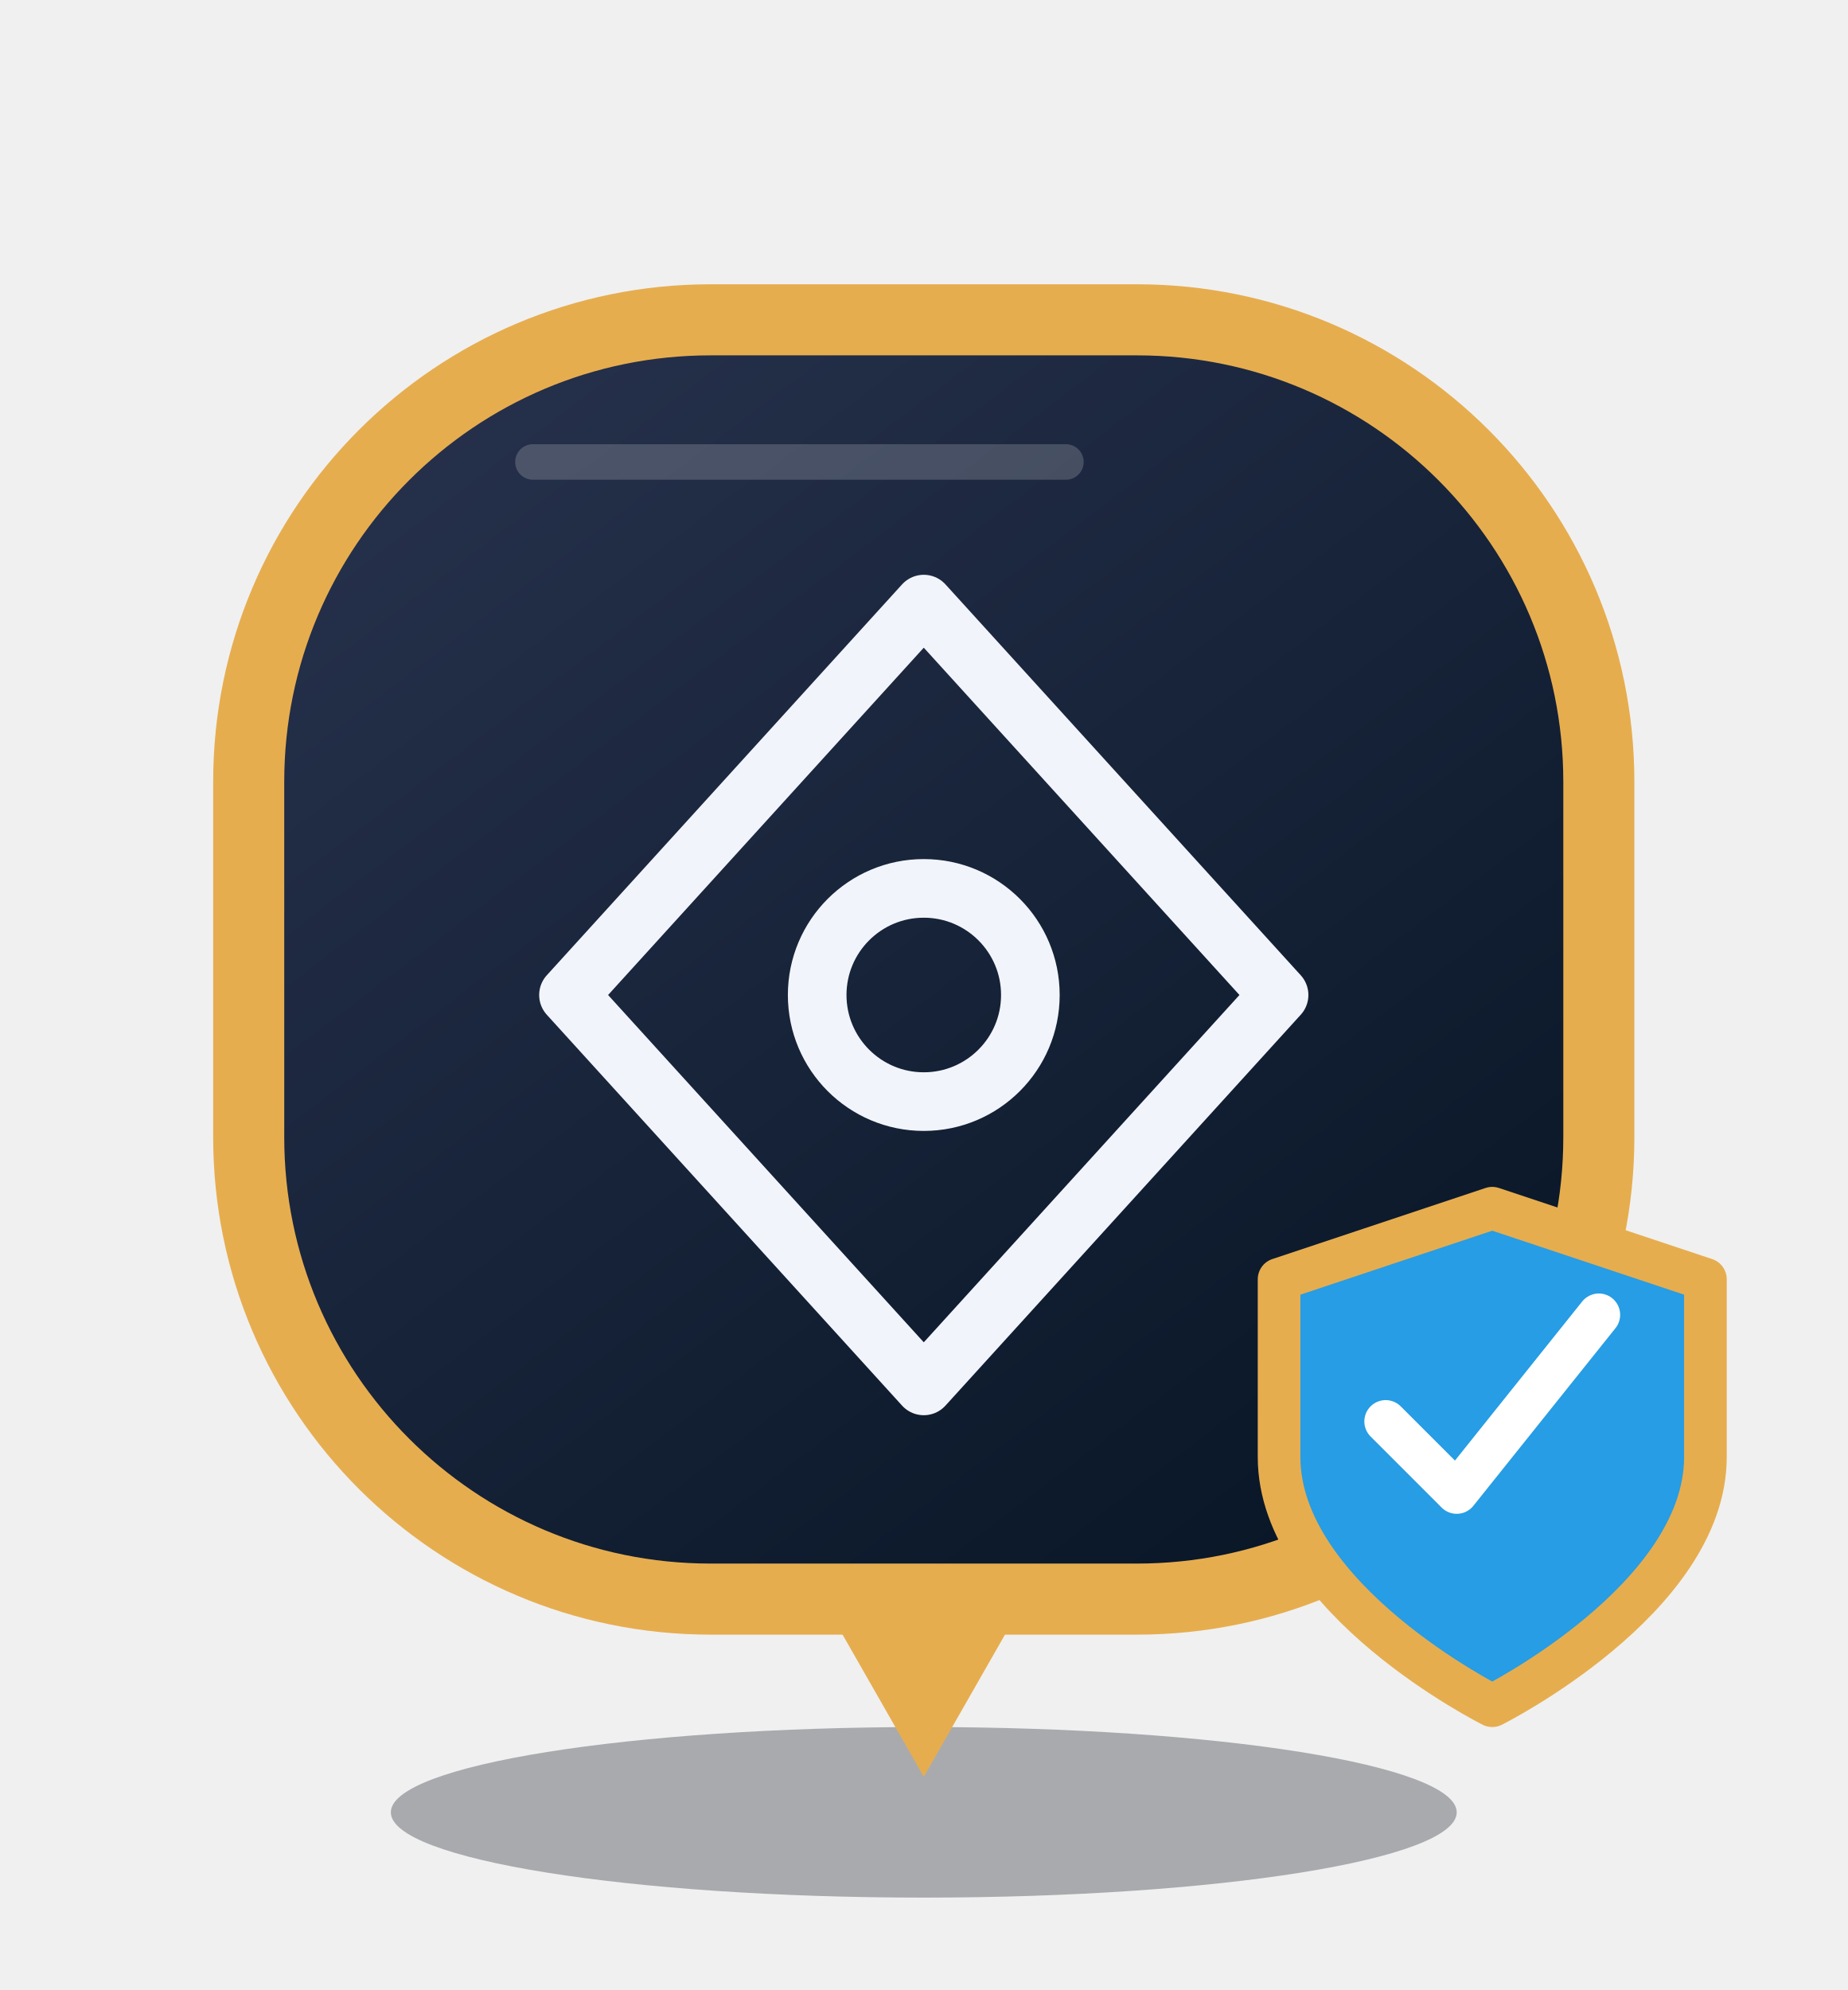
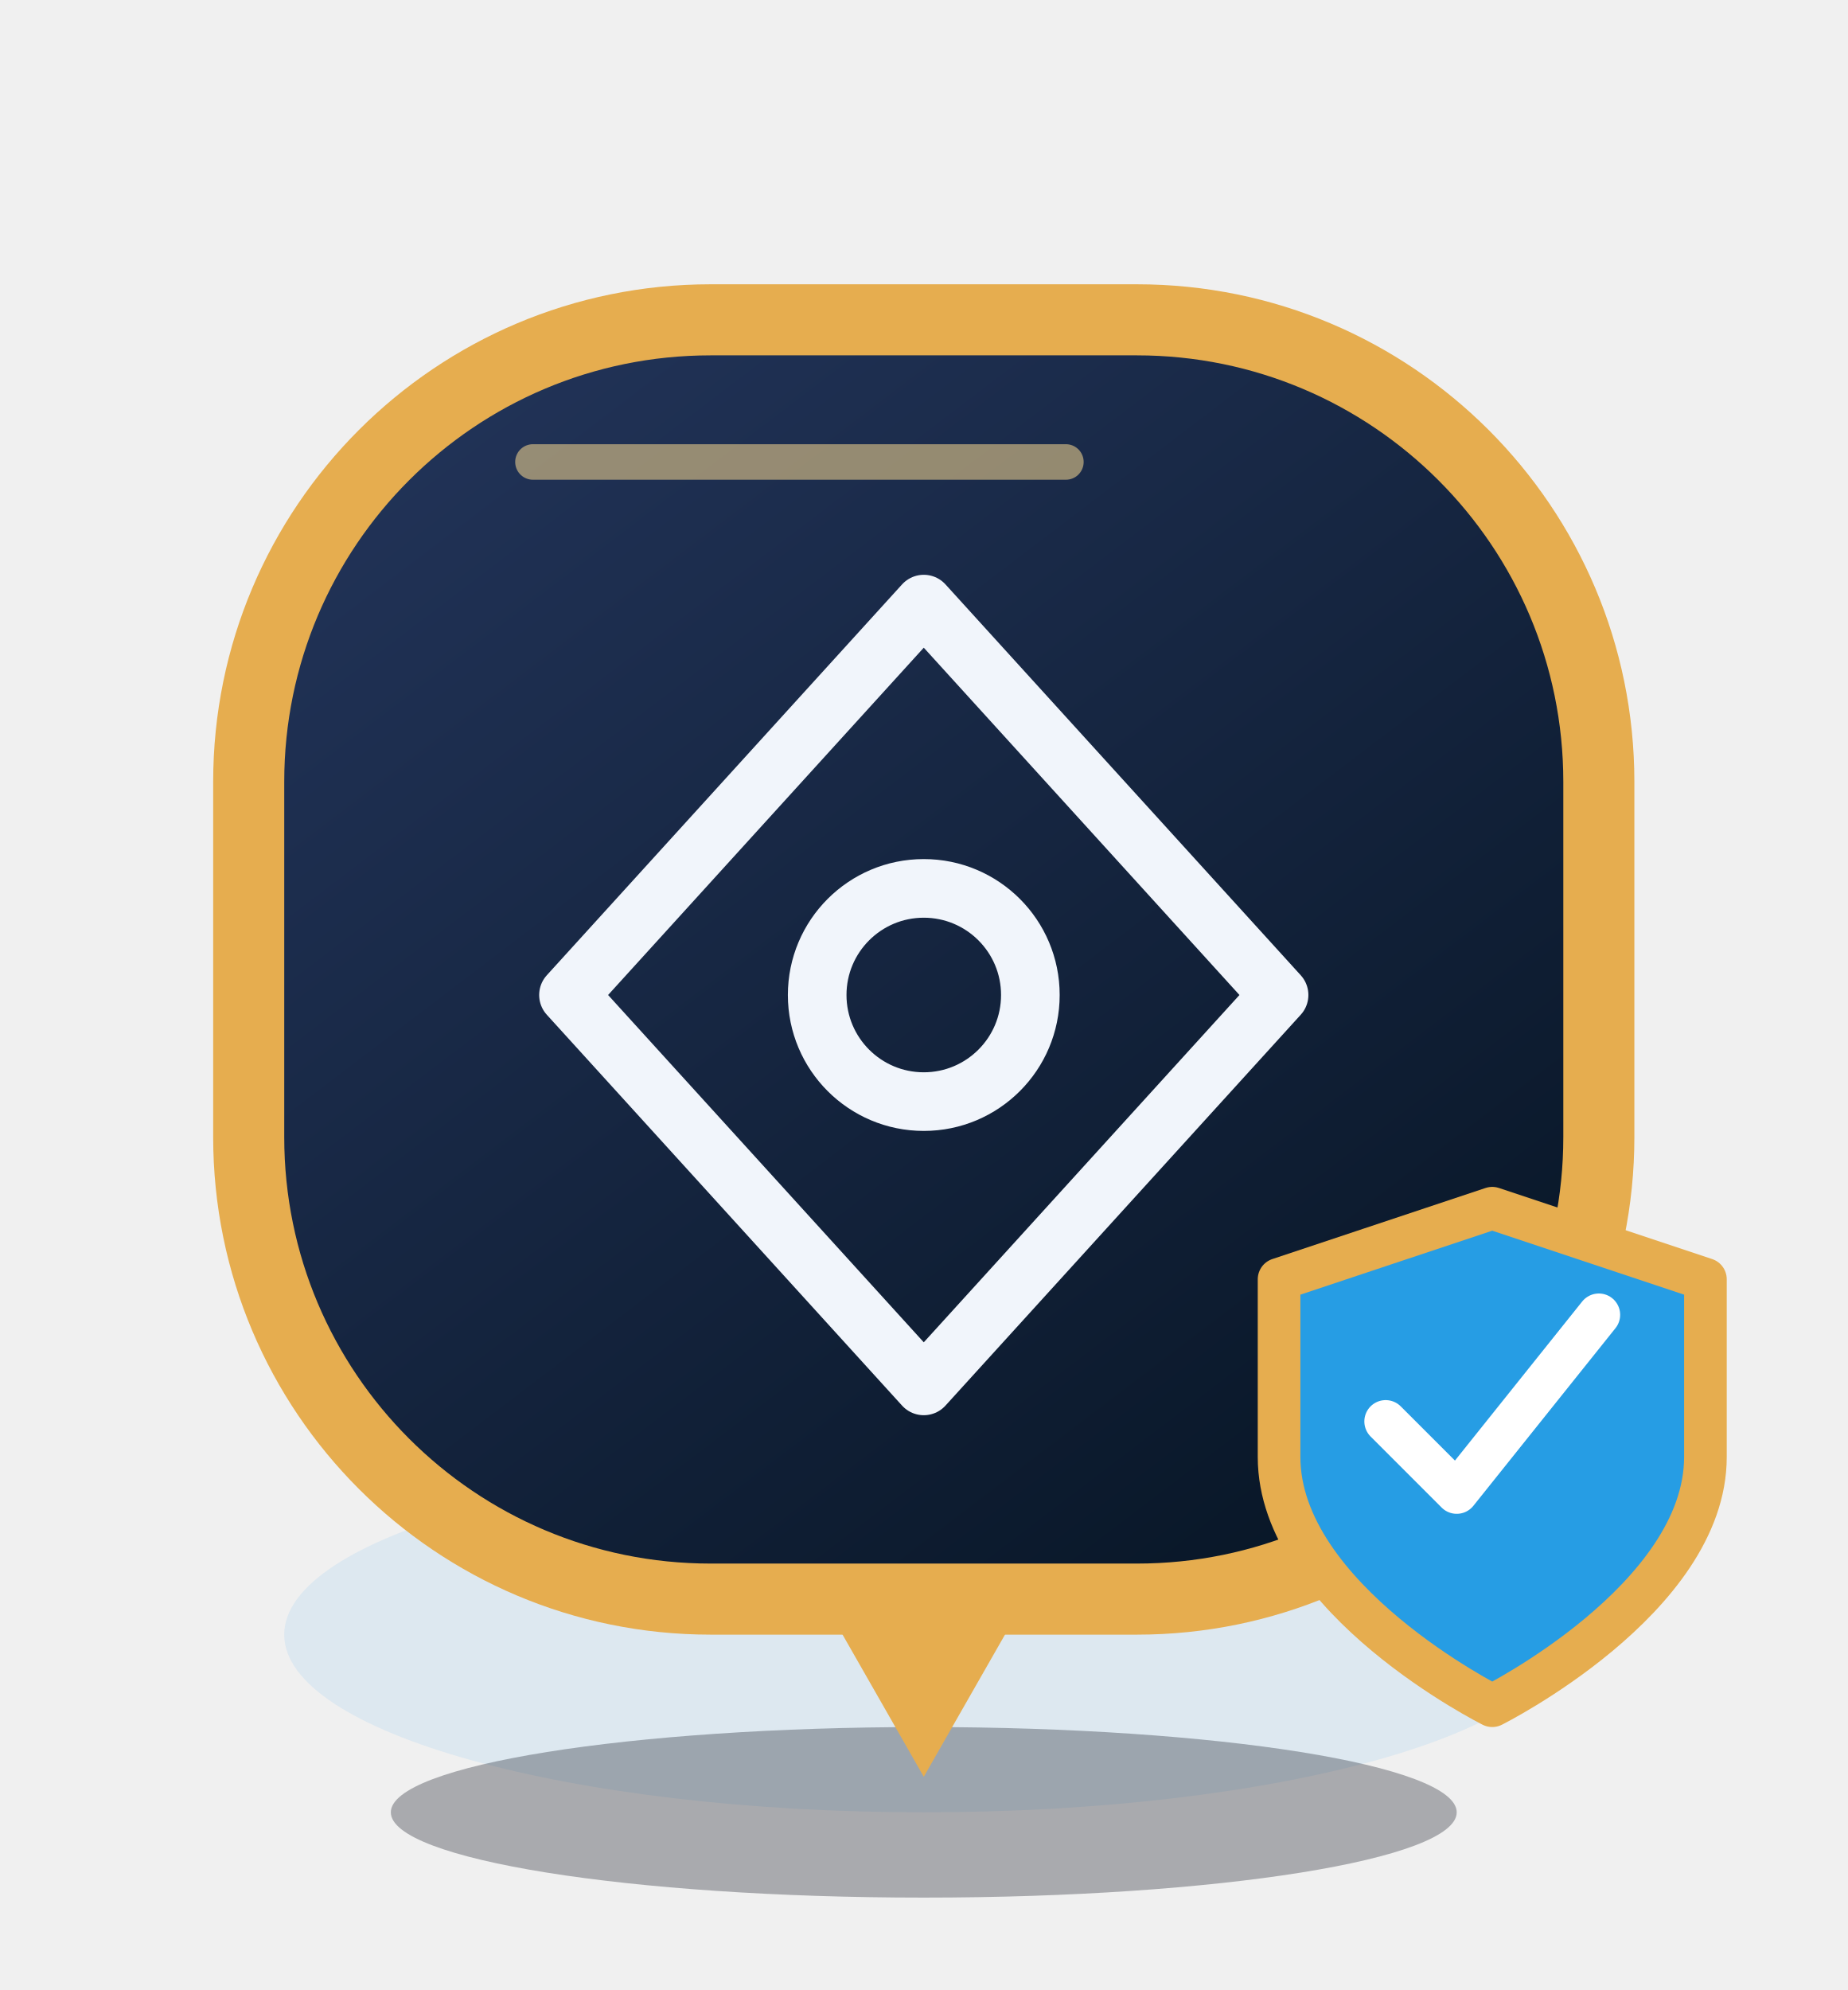
<svg xmlns="http://www.w3.org/2000/svg" width="156" height="168" viewBox="0 0 52 56">
  <defs>
    <linearGradient id="bg" x2=".8" y2="1">
-       <stop stop-color="#29334F" />
+       <stop stop-color="#24365D" />
      <stop offset="1" stop-color="#081626" />
    </linearGradient>
  </defs>
+   <ellipse cx="26" cy="46" rx="18" ry="5" fill="#4FA8EC" opacity=".12" />
  <ellipse cx="26" cy="51" rx="15" ry="2.4" fill="#020814" opacity=".3" />
  <path d="m22 43 4 7 4-7" fill="#E6AD4F" />
  <rect x="7" y="9" width="38" height="36" rx="13" fill="url(#bg)" stroke="#E6AD4F" stroke-width="2" />
-   <path d="M15 13h15" stroke="white" opacity=".18" stroke-linecap="round" />
+   <path d="M15 13h15" stroke="#E6CA8B" opacity=".6" stroke-linecap="round" />
  <g fill="none" stroke="#F1F5FB" stroke-width="1.65" stroke-linecap="round" stroke-linejoin="round">
    <path d="m26 17 10 11-10 11-10-11zM29 28a3 3 0 1 1-6 0 3 3 0 1 1 6 0" />
  </g>
  <g fill="none" stroke="#F1F5FB" stroke-width="1.2" stroke-linecap="round" stroke-linejoin="round">
    <path d="M42 34l6 2v5c0 4-6 7-6 7s-6-3-6-7v-5z" fill="#269DE4" stroke="#E6AD4F" />
    <path d="m39 40 2 2 4-5" stroke="white" />
  </g>
</svg>
